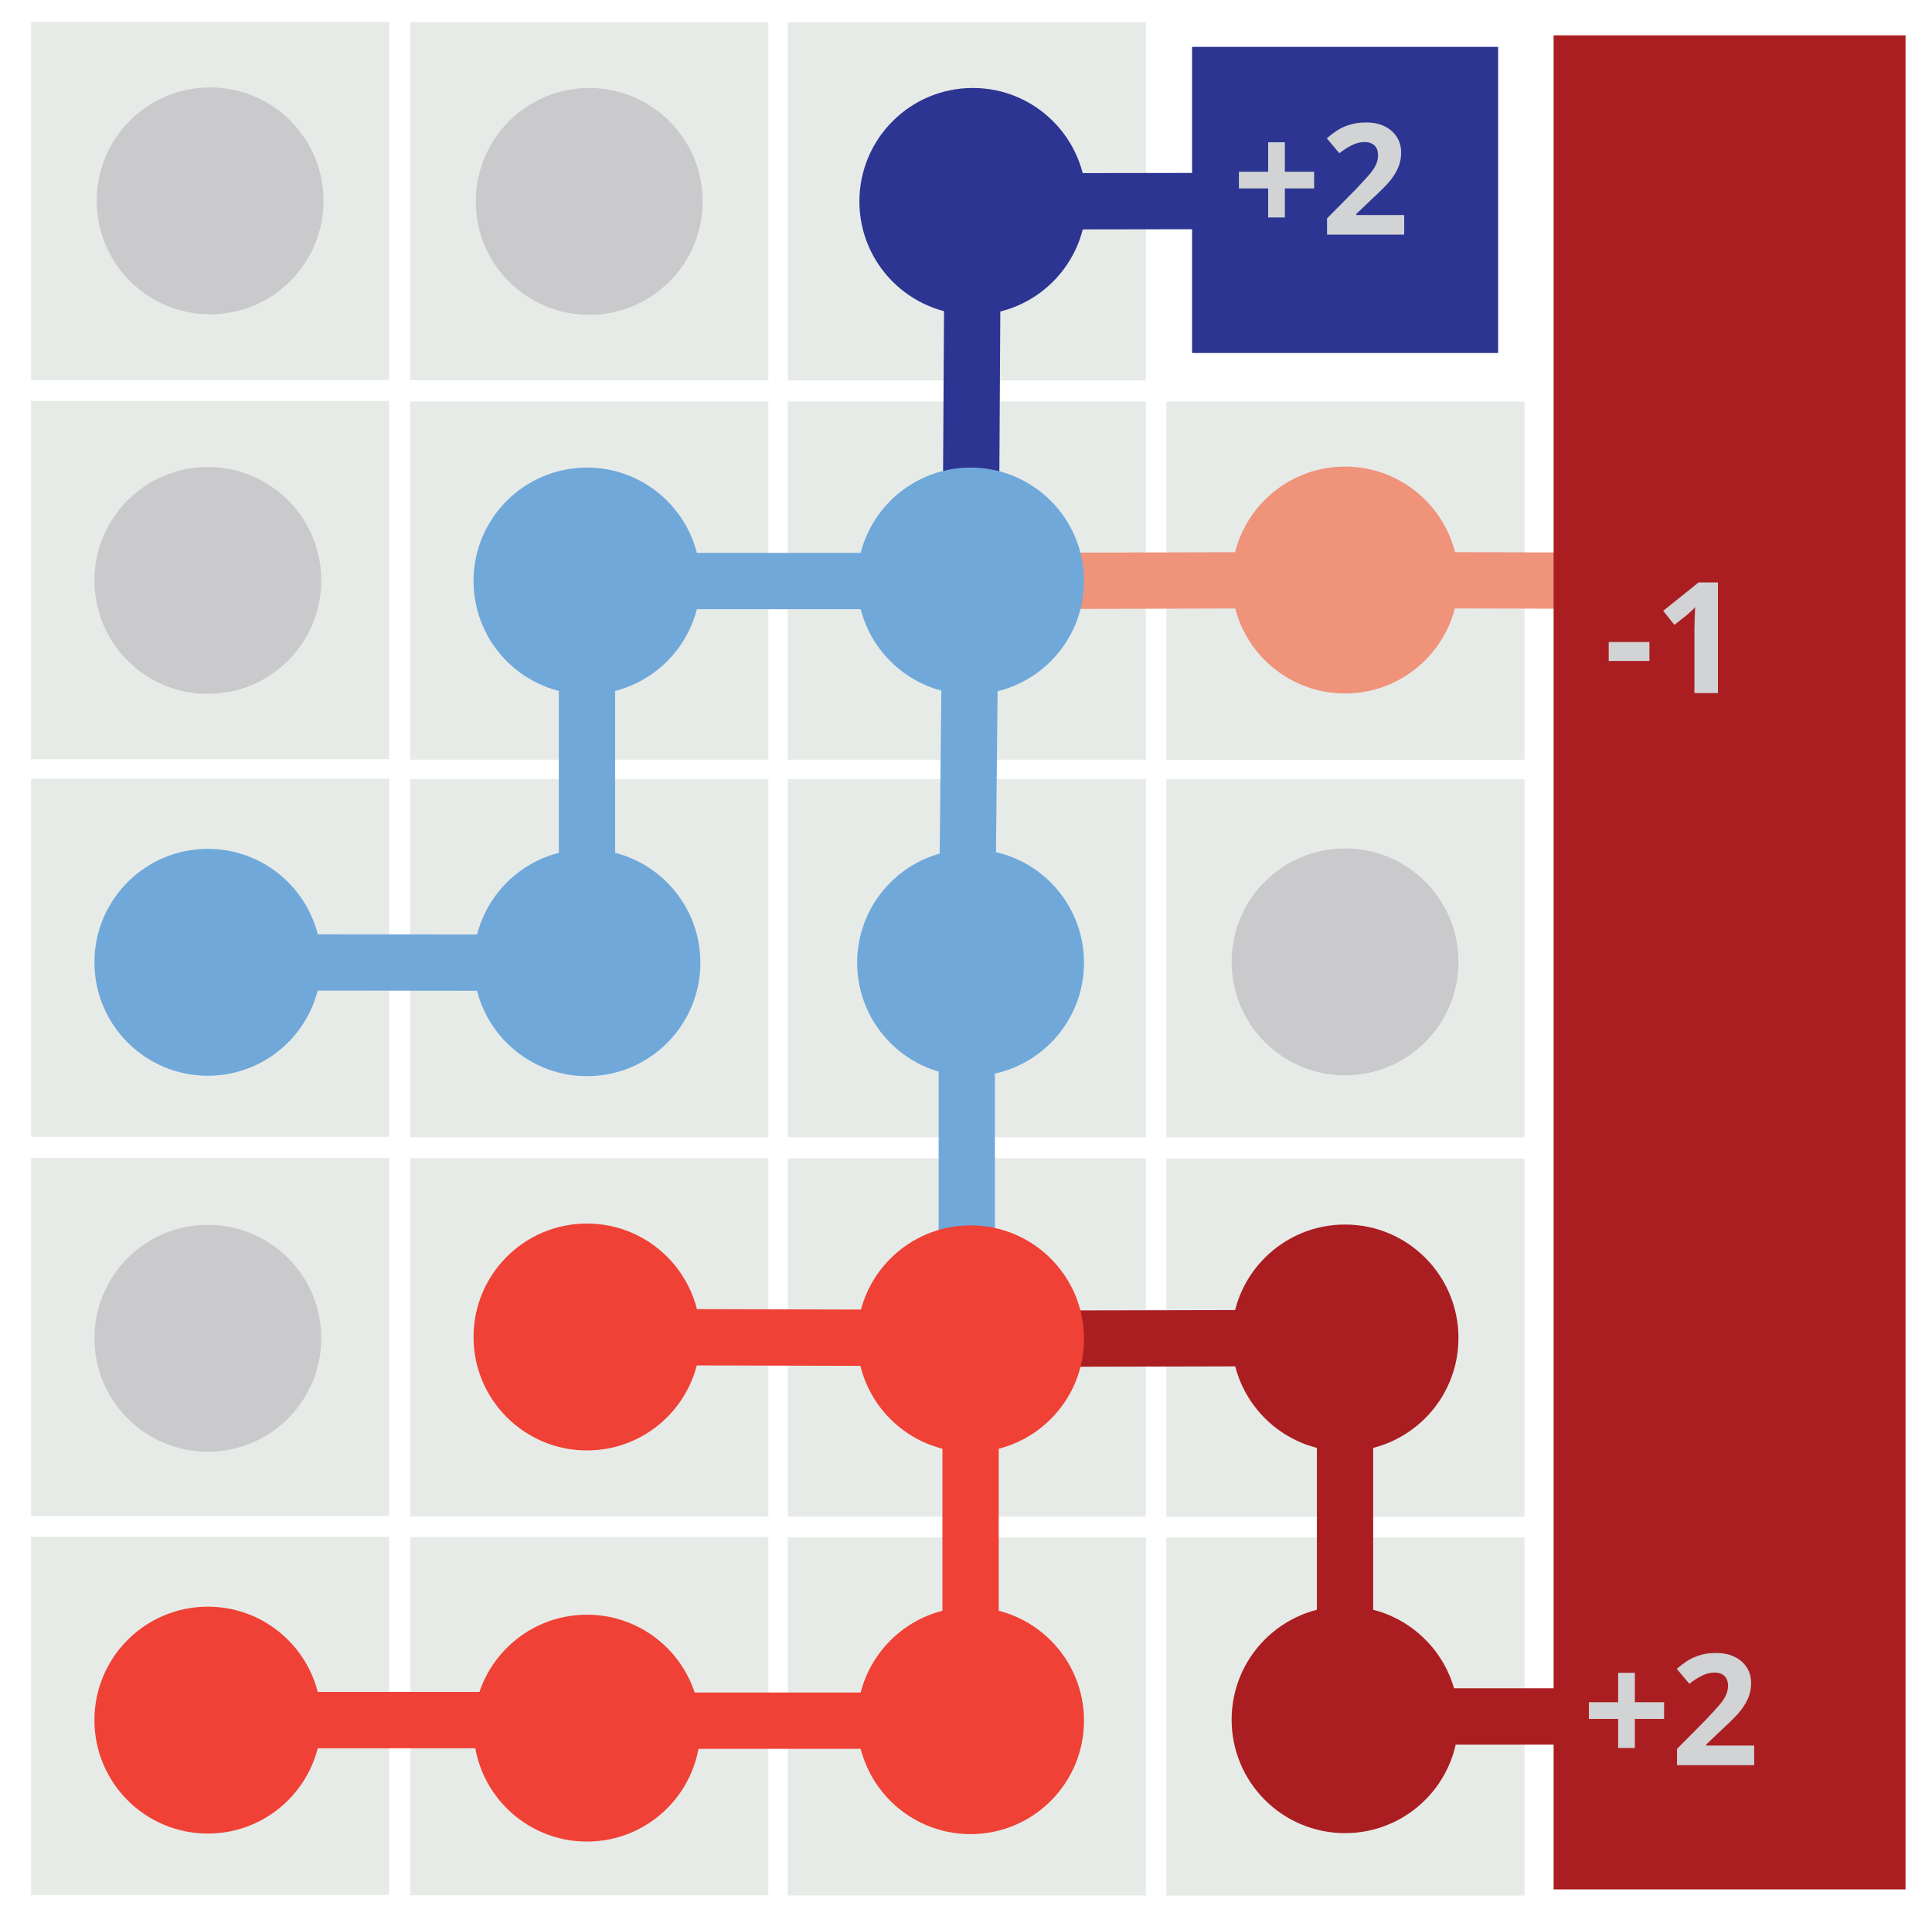
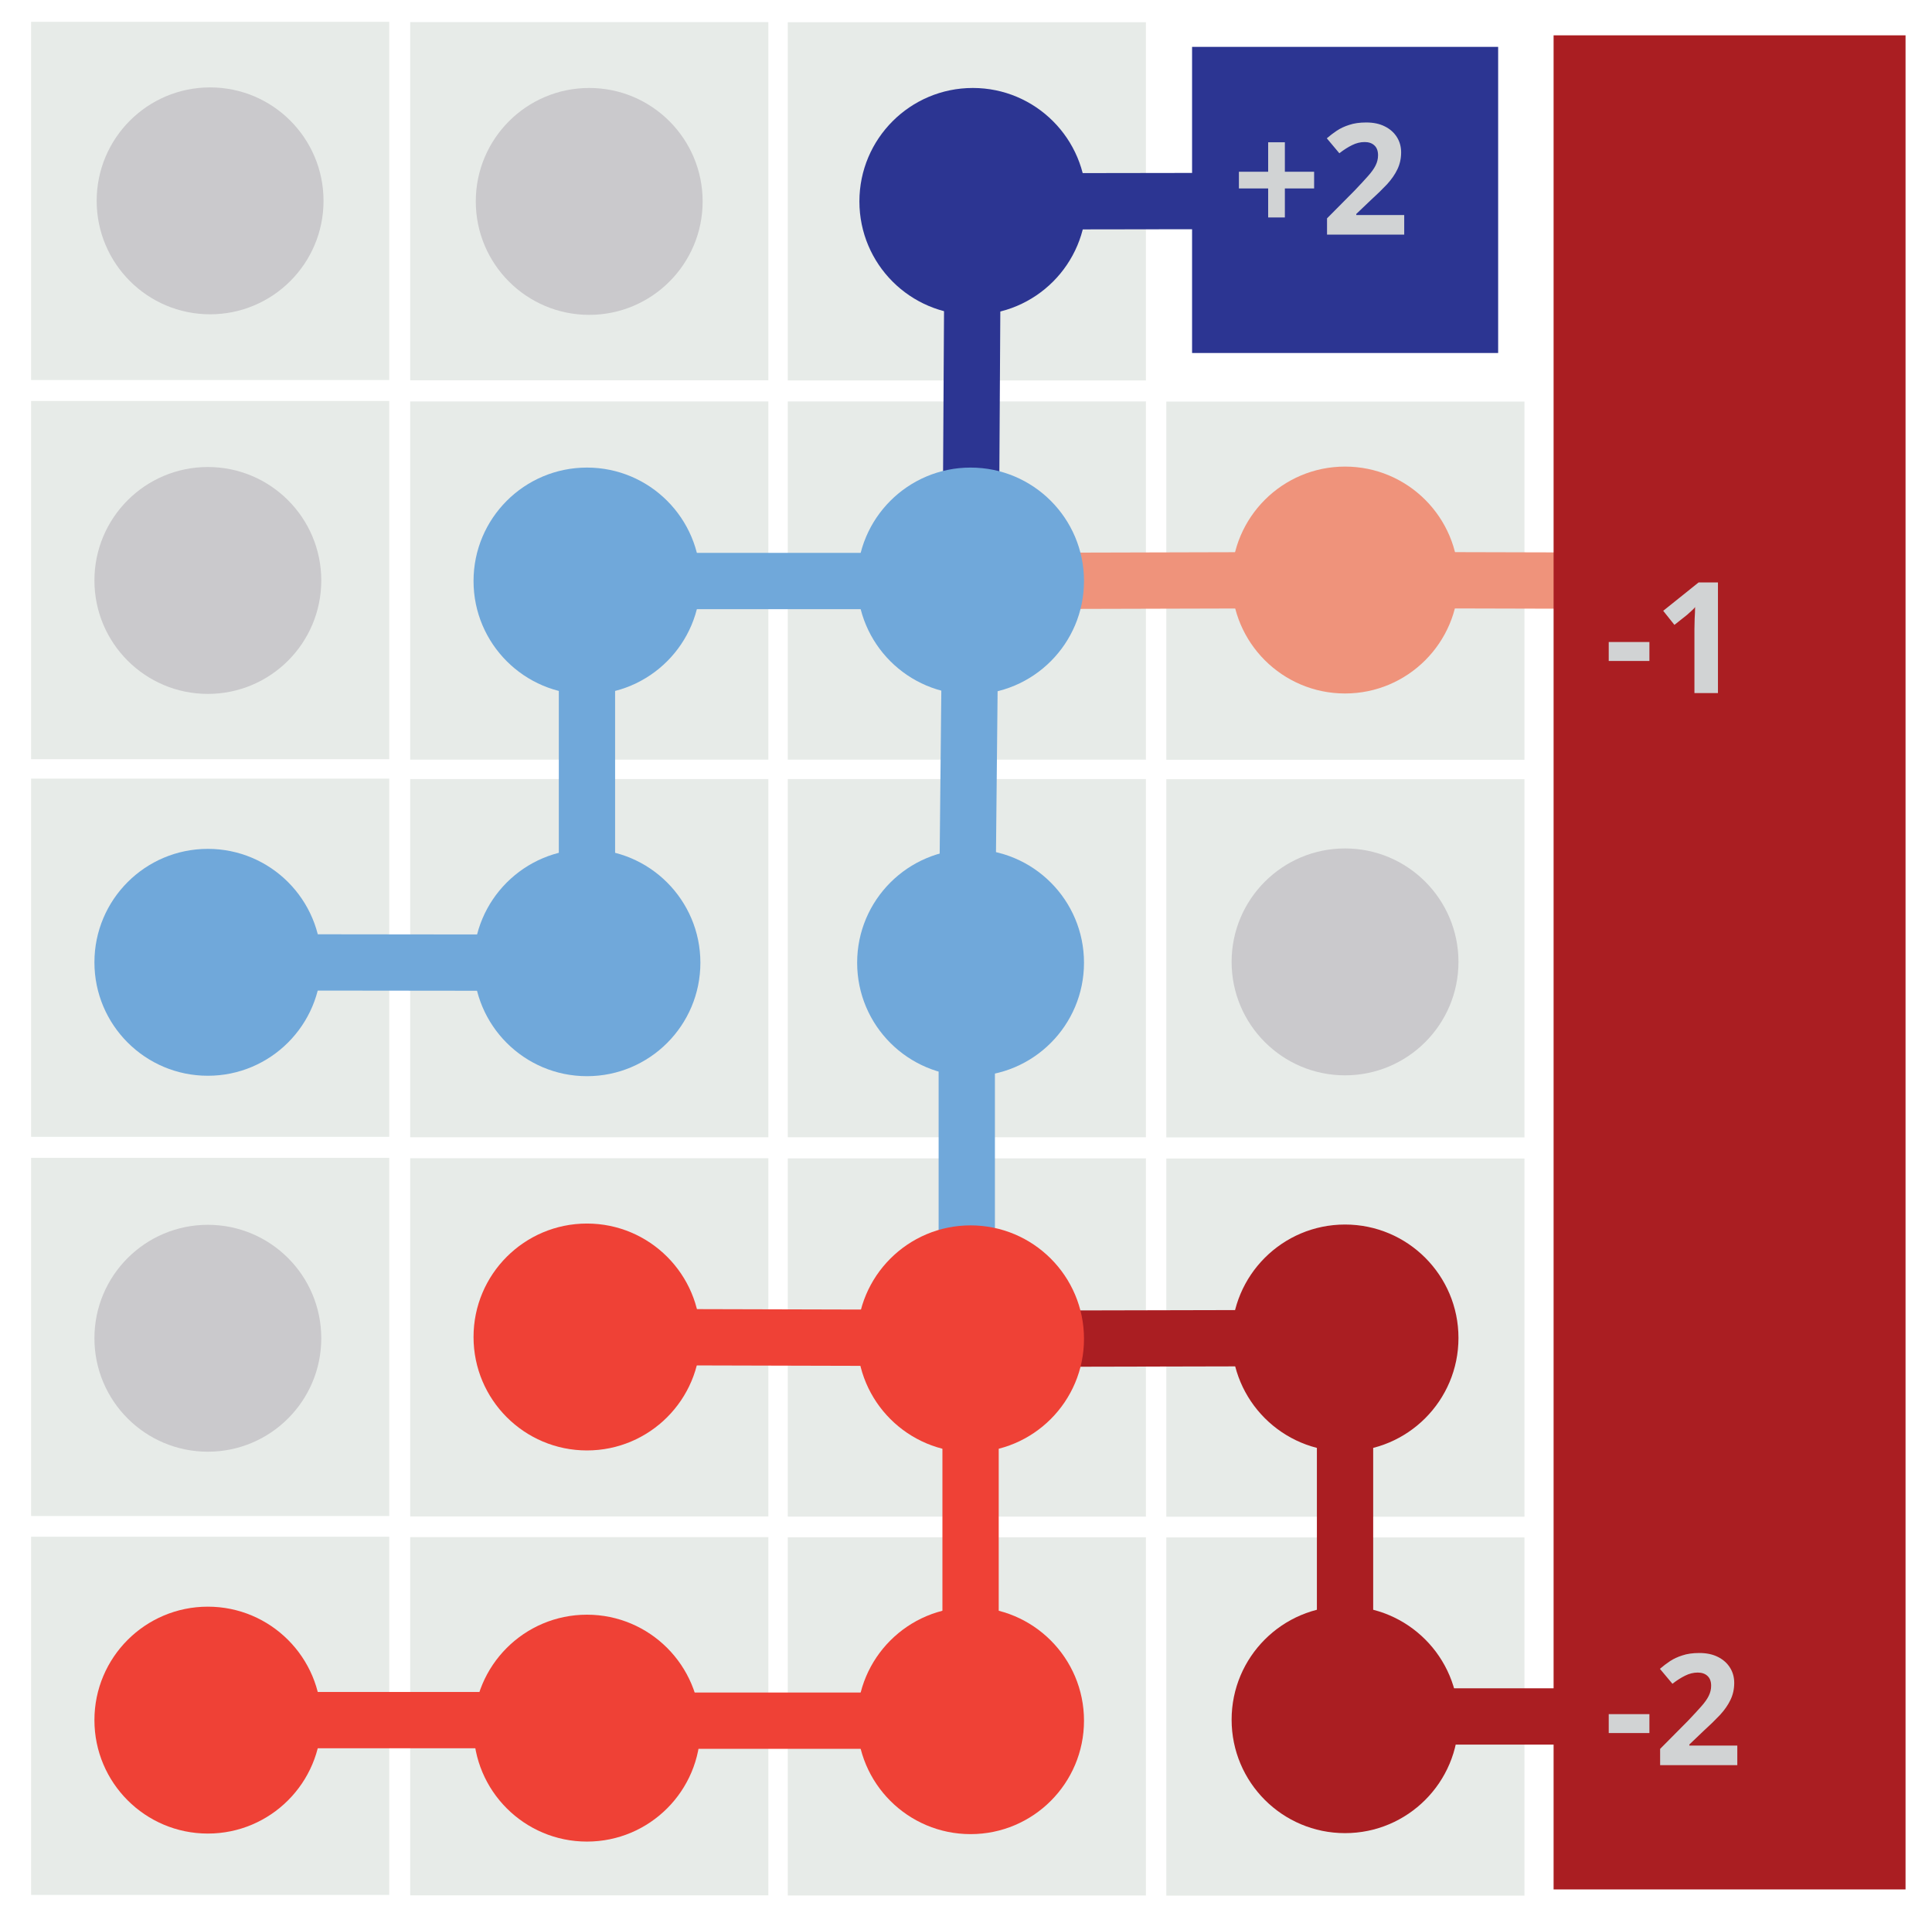
<svg xmlns="http://www.w3.org/2000/svg" id="Layer_1" data-name="Layer 1" viewBox="0 0 137.29 136.36">
  <defs>
    <style>.cls-1{fill:#e7ebe8;}.cls-2{fill:#cac9cc;}.cls-3,.cls-4,.cls-5,.cls-6,.cls-7{fill:none;stroke-miterlimit:10;stroke-width:4px;}.cls-3{stroke:#70a8da;}.cls-4{stroke:#2c3592;}.cls-5{stroke:#ef4136;}.cls-6{stroke:#ef937b;}.cls-7{stroke:#aa1e22;}.cls-8{fill:#2c3592;}.cls-9{fill:#70a8da;}.cls-10{fill:#ef937b;}.cls-11{fill:#ef4136;}.cls-12{fill:#aa1e22;}.cls-13{font-size:11px;fill:#d1d3d4;font-family:MyriadPro-Semibold, Myriad Pro;font-weight:700;}</style>
  </defs>
  <rect class="cls-1" x="2.21" y="1.55" width="25.45" height="25.45" />
  <rect class="cls-1" x="29.15" y="1.57" width="25.45" height="25.45" />
  <rect class="cls-1" x="55.98" y="1.58" width="25.45" height="25.45" />
  <rect class="cls-1" x="2.21" y="28.49" width="25.45" height="25.45" />
  <rect class="cls-1" x="29.15" y="28.52" width="25.45" height="25.45" />
  <rect class="cls-1" x="55.98" y="28.52" width="25.45" height="25.45" />
  <rect class="cls-1" x="82.88" y="28.53" width="25.45" height="25.45" />
  <rect class="cls-1" x="2.21" y="55.32" width="25.45" height="25.45" />
  <rect class="cls-1" x="29.15" y="55.35" width="25.45" height="25.45" />
  <rect class="cls-1" x="55.98" y="55.35" width="25.45" height="25.45" />
  <rect class="cls-1" x="82.88" y="55.36" width="25.45" height="25.45" />
  <rect class="cls-1" x="2.21" y="82.26" width="25.45" height="25.45" />
  <rect class="cls-1" x="29.15" y="82.29" width="25.45" height="25.45" />
  <rect class="cls-1" x="55.98" y="82.3" width="25.45" height="25.45" />
  <rect class="cls-1" x="82.88" y="82.31" width="25.45" height="25.45" />
  <rect class="cls-1" x="2.21" y="109.18" width="25.45" height="25.45" />
  <rect class="cls-1" x="29.15" y="109.21" width="25.45" height="25.45" />
  <rect class="cls-1" x="55.98" y="109.22" width="25.45" height="25.45" />
  <rect class="cls-1" x="82.88" y="109.23" width="25.45" height="25.45" />
  <circle class="cls-2" cx="14.93" cy="14.27" r="8.06" />
  <circle class="cls-2" cx="41.87" cy="14.31" r="8.06" />
  <circle class="cls-2" cx="14.77" cy="41.24" r="8.06" />
  <circle class="cls-2" cx="95.58" cy="68.34" r="8.06" />
  <circle class="cls-2" cx="14.77" cy="95.08" r="8.06" />
  <line class="cls-3" x1="14.77" y1="68.37" x2="41.71" y2="68.4" />
  <line class="cls-3" x1="41.71" y1="41.28" x2="41.71" y2="68.4" />
  <line class="cls-3" x1="68.97" y1="41.28" x2="41.71" y2="41.28" />
  <line class="cls-4" x1="69.13" y1="14.31" x2="68.97" y2="41.28" />
  <line class="cls-4" x1="95.61" y1="14.27" x2="69.13" y2="14.31" />
  <line class="cls-5" x1="41.87" y1="94.99" x2="68.7" y2="95.06" />
  <line class="cls-3" x1="68.7" y1="68.04" x2="68.7" y2="95.06" />
  <line class="cls-3" x1="68.97" y1="41.28" x2="68.7" y2="68.04" />
  <line class="cls-6" x1="95.61" y1="41.21" x2="68.97" y2="41.28" />
  <line class="cls-6" x1="122.91" y1="41.28" x2="95.58" y2="41.21" />
  <line class="cls-5" x1="14.77" y1="122.21" x2="41.87" y2="122.21" />
  <line class="cls-5" x1="68.97" y1="122.25" x2="41.87" y2="122.25" />
  <line class="cls-7" x1="122.91" y1="121.95" x2="95.58" y2="121.95" />
  <circle class="cls-8" cx="69.13" cy="14.31" r="8.06" />
  <circle class="cls-9" cx="41.71" cy="41.28" r="8.06" />
  <circle class="cls-9" cx="68.97" cy="41.28" r="8.06" />
  <circle class="cls-10" cx="95.58" cy="41.21" r="8.06" />
  <circle class="cls-9" cx="14.77" cy="68.37" r="8.06" />
  <circle class="cls-9" cx="41.71" cy="68.4" r="8.06" />
  <circle class="cls-9" cx="68.97" cy="68.4" r="8.06" />
  <circle class="cls-11" cx="41.71" cy="94.99" r="8.06" />
  <circle class="cls-11" cx="14.77" cy="122.21" r="8.06" />
  <circle class="cls-11" cx="41.71" cy="122.78" r="8.06" />
  <rect class="cls-12" x="110.4" y="2.51" width="25.01" height="131.73" />
  <text class="cls-13" transform="translate(113.99 49.24)">-1</text>
-   <text class="cls-13" transform="translate(112.44 125.41)">+2</text>
+   <text class="cls-13" transform="translate(113.99 125.41)">-2</text>
  <line class="cls-5" x1="68.97" y1="122.25" x2="68.97" y2="95.12" />
  <line class="cls-7" x1="95.58" y1="95.06" x2="68.97" y2="95.12" />
  <line class="cls-7" x1="95.58" y1="122.18" x2="95.58" y2="95.06" />
  <circle class="cls-12" cx="95.58" cy="95.06" r="8.06" />
  <circle class="cls-11" cx="68.97" cy="95.12" r="8.06" />
  <circle class="cls-11" cx="68.97" cy="122.25" r="8.06" />
  <circle class="cls-12" cx="95.58" cy="122.18" r="8.06" />
  <rect class="cls-8" x="84.71" y="3.33" width="21.75" height="21.75" />
  <text class="cls-13" transform="translate(87.57 16.67)">+2</text>
</svg>
